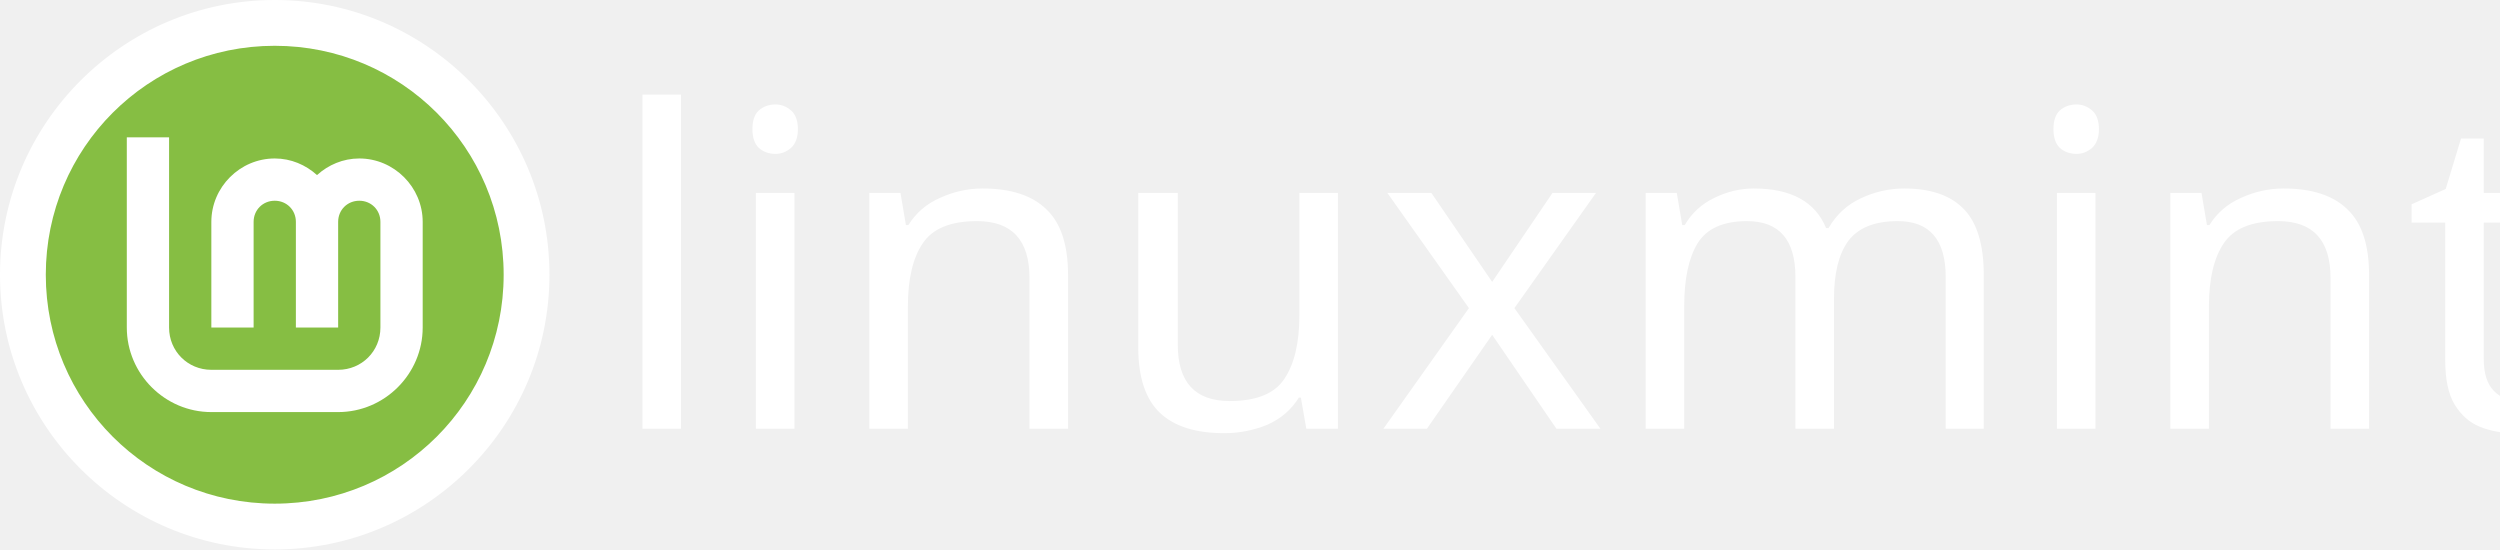
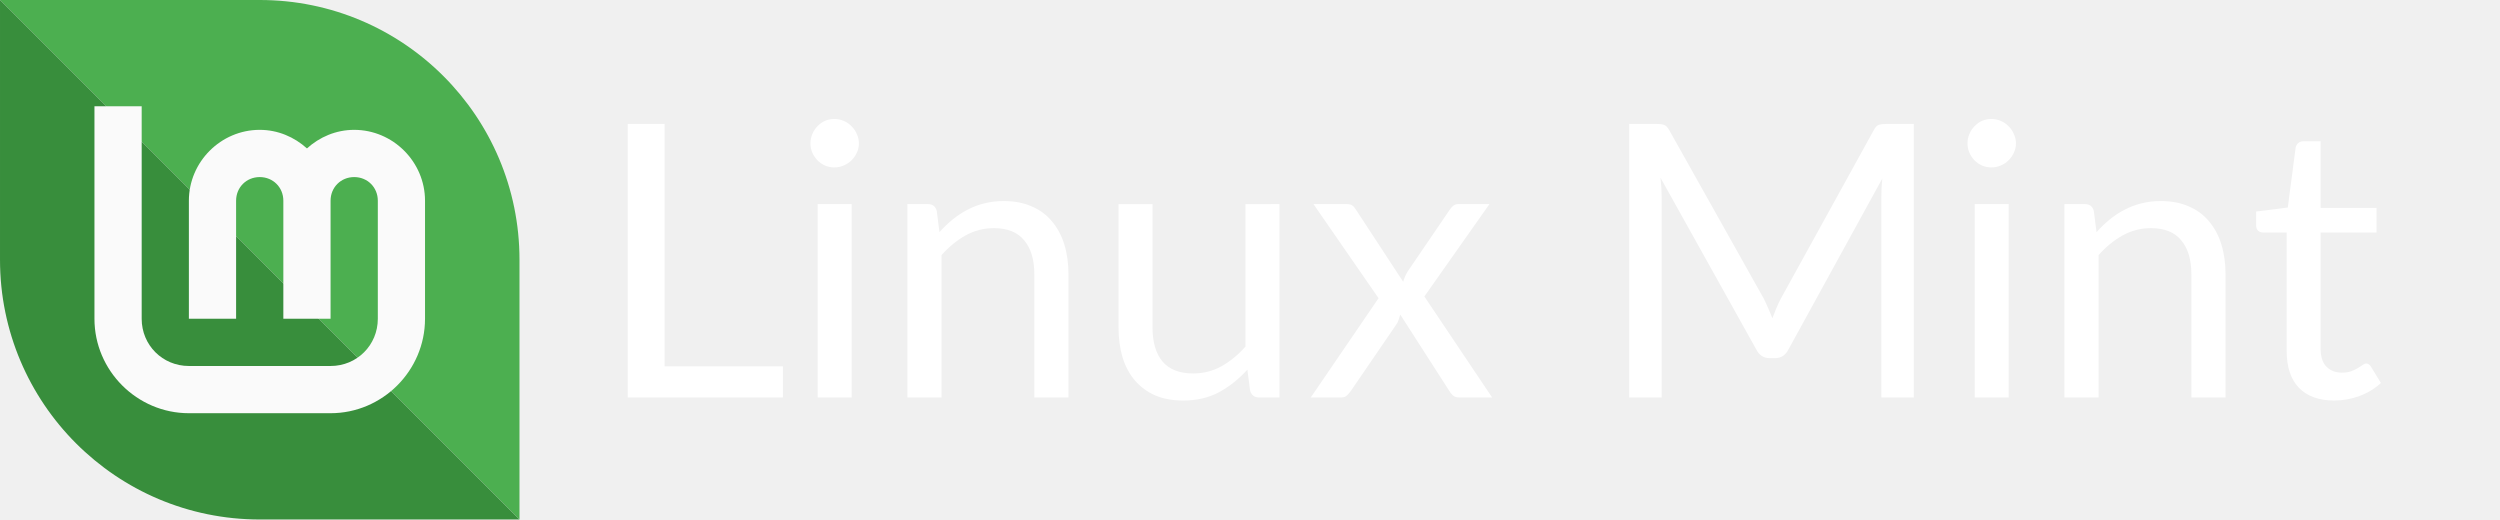
- <svg xmlns="http://www.w3.org/2000/svg" class="navbar-brand-item" preserveAspectRatio="xMinYMid" width="455" height="100" viewBox="0 0 455 100" version="1.1" id="svg10">
-   <defs id="defs14" />
-   <g id="g1942" transform="matrix(3.937008,0,0,3.937008,-114.1498,-496.2608)">
-     <ellipse style="opacity:1;fill:#86be43;fill-opacity:1;stroke:none;stroke-width:1.148;stroke-miterlimit:4;stroke-dasharray:none;stroke-opacity:1" id="path1393-5" cx="41.531" cy="138.808" rx="10.953" ry="11.17" />
-     <path id="path1374-2-6-7" d="m 41.694,126.05 c -7.001,0 -12.7,5.699 -12.7,12.7 0,7.002 5.699,12.7 12.7,12.7 7.001,0 12.7,-5.699 12.7,-12.7 0,-7.002 -5.699,-12.7 -12.7,-12.7 z m 0,2.117 c 5.858,0 10.583,4.726 10.583,10.583 0,5.858 -4.726,10.583 -10.583,10.583 -5.858,0 -10.583,-4.726 -10.583,-10.583 0,-5.858 4.726,-10.583 10.583,-10.583 z" style="color:#000000;font-style:normal;font-variant:normal;font-weight:normal;font-stretch:normal;font-size:medium;line-height:normal;font-family:sans-serif;font-variant-ligatures:normal;font-variant-position:normal;font-variant-caps:normal;font-variant-numeric:normal;font-variant-alternates:normal;font-feature-settings:normal;text-indent:0;text-align:start;text-decoration:none;text-decoration-line:none;text-decoration-style:solid;text-decoration-color:#000000;letter-spacing:normal;word-spacing:normal;text-transform:none;writing-mode:lr-tb;direction:ltr;text-orientation:mixed;dominant-baseline:auto;baseline-shift:baseline;text-anchor:start;white-space:normal;shape-padding:0;clip-rule:nonzero;display:inline;overflow:visible;visibility:visible;opacity:1;isolation:auto;mix-blend-mode:normal;color-interpolation:sRGB;color-interpolation-filters:linearRGB;solid-color:#000000;solid-opacity:1;vector-effect:none;fill:#ffffff;fill-opacity:1;fill-rule:nonzero;stroke:none;stroke-width:2.117;stroke-linecap:butt;stroke-linejoin:miter;stroke-miterlimit:4;stroke-dasharray:none;stroke-dashoffset:0;stroke-opacity:1;color-rendering:auto;image-rendering:auto;shape-rendering:auto;text-rendering:auto;enable-background:accumulate" />
-     <path style="color:#000000;font-style:normal;font-variant:normal;font-weight:normal;font-stretch:normal;font-size:medium;line-height:normal;font-family:sans-serif;font-variant-ligatures:normal;font-variant-position:normal;font-variant-caps:normal;font-variant-numeric:normal;font-variant-alternates:normal;font-feature-settings:normal;text-indent:0;text-align:start;text-decoration:none;text-decoration-line:none;text-decoration-style:solid;text-decoration-color:#000000;letter-spacing:normal;word-spacing:normal;text-transform:none;writing-mode:lr-tb;direction:ltr;text-orientation:mixed;dominant-baseline:auto;baseline-shift:baseline;text-anchor:start;white-space:normal;shape-padding:0;clip-rule:nonzero;display:inline;overflow:visible;visibility:visible;opacity:1;isolation:auto;mix-blend-mode:normal;color-interpolation:sRGB;color-interpolation-filters:linearRGB;solid-color:#000000;solid-opacity:1;vector-effect:none;fill:#ffffff;fill-opacity:1;fill-rule:nonzero;stroke:none;stroke-width:1.954;stroke-linecap:butt;stroke-linejoin:miter;stroke-miterlimit:4;stroke-dasharray:none;stroke-dashoffset:0;stroke-opacity:1;color-rendering:auto;image-rendering:auto;shape-rendering:auto;text-rendering:auto;enable-background:accumulate" d="m 34.856,132.4 v 8.792 c 0,2.147 1.761,3.908 3.908,3.908 h 5.862 c 2.147,0 3.908,-1.761 3.908,-3.908 v -4.885 c 0,-1.607 -1.324,-2.931 -2.931,-2.931 -0.751,0 -1.433,0.297 -1.954,0.768 -0.521,-0.472 -1.203,-0.768 -1.954,-0.768 -1.607,0 -2.931,1.324 -2.931,2.931 v 4.885 h 1.954 v -4.885 c 0,-0.551 0.426,-0.977 0.977,-0.977 0.551,0 0.977,0.426 0.977,0.977 v 4.885 h 1.954 v -4.885 c 0,-0.551 0.426,-0.977 0.977,-0.977 0.551,0 0.977,0.426 0.977,0.977 v 4.885 c 0,1.091 -0.863,1.954 -1.954,1.954 h -5.862 c -1.091,0 -1.954,-0.863 -1.954,-1.954 v -8.792 z" id="path4193-1-9-4" />
-   </g>
-   <g id="g1959" transform="matrix(5.757733,0,0,5.757733,133.209,-824.8568)">
-     <text id="text2004" y="156.811" x="-4.016" style="font-style:normal;font-variant:normal;font-weight:normal;font-stretch:normal;font-size:13.903px;line-height:125%;font-family:Ubuntu;-inkscape-font-specification:'Ubuntu, Normal';font-variant-ligatures:normal;font-variant-caps:normal;font-variant-numeric:normal;font-feature-settings:normal;text-align:start;letter-spacing:0px;word-spacing:0px;writing-mode:lr-tb;text-anchor:start;fill:#000000;fill-opacity:1;stroke:none;stroke-width:0.13px;stroke-linecap:butt;stroke-linejoin:miter;stroke-opacity:1" xml:space="preserve">
-       <tspan style="font-style:normal;font-variant:normal;font-weight:normal;font-stretch:normal;font-size:13.903px;font-family:Ubuntu;-inkscape-font-specification:'Ubuntu, Normal';font-variant-ligatures:normal;font-variant-caps:normal;font-variant-numeric:normal;font-feature-settings:normal;text-align:start;writing-mode:lr-tb;text-anchor:start;fill:#ffffff;stroke-width:0.13px" y="156.811" x="-4.016" id="tspan2002">linuxmint</tspan>
-     </text>
+ <svg xmlns="http://www.w3.org/2000/svg" width="462" height="96" viewBox="0 0 122.237 25.4" version="1.1" id="svg8">
+   <defs id="defs2" />
+   <g id="layer1" transform="translate(0,-271.6)">
+     <g transform="matrix(0.2727273,0,0,0.2727273,-6.1234151e-8,216)" id="layer1-0" style="stroke:none">
+       <path id="path1374-6" style="opacity:1;fill:#4caf50;fill-opacity:1;stroke:none;stroke-width:6.126" d="m 93.133,250.433 c -2e-6,12.86 0,46.567 0,46.567 L 2.2452521e-7,203.867 c 0,0 35.294,-1e-5 46.567,-1e-5 25.718,0 46.567,20.849 46.567,46.567 z" />
+       <g style="stroke:none;stroke-opacity:1" id="layer3" transform="matrix(0.2645833,0,0,0.2645833,-4.233333,195.4)" />
+       <path id="path1139" style="opacity:1;fill:#388e3c;fill-opacity:1;stroke:none;stroke-width:6.126" d="m 2.2452554e-7,250.433 c 1.99999996e-6,-12.86 0,-46.567 0,-46.567 L 93.133,297 c 0,0 -35.294,1e-5 -46.567,1e-5 C 20.849,297 -2.7754745e-6,276.151 2.2452554e-7,250.433 Z" />
+     </g>
+     <path id="path4193" d="m 4.618,276.795 v 10.391 c 0,2.537 2.081,4.618 4.618,4.618 h 6.927 c 2.537,0 4.618,-2.081 4.618,-4.618 v -5.773 c 0,-1.899 -1.564,-3.464 -3.464,-3.464 -0.887,0 -1.693,0.351 -2.309,0.908 -0.616,-0.557 -1.422,-0.908 -2.309,-0.908 -1.899,0 -3.464,1.564 -3.464,3.464 v 5.773 h 2.309 v -5.773 c 0,-0.651 0.503,-1.155 1.155,-1.155 0.651,0 1.155,0.503 1.155,1.155 v 5.773 h 2.309 v -5.773 c 0,-0.651 0.503,-1.155 1.155,-1.155 0.651,0 1.155,0.503 1.155,1.155 v 5.773 c 0,1.289 -1.02,2.309 -2.309,2.309 H 9.236 c -1.289,0 -2.309,-1.02 -2.309,-2.309 v -10.391 z" style="color:#000000;font-style:normal;font-variant:normal;font-weight:normal;font-stretch:normal;font-size:medium;line-height:normal;font-family:sans-serif;font-variant-ligatures:normal;font-variant-position:normal;font-variant-caps:normal;font-variant-numeric:normal;font-variant-alternates:normal;font-feature-settings:normal;text-indent:0;text-align:start;text-decoration:none;text-decoration-line:none;text-decoration-style:solid;text-decoration-color:#000000;letter-spacing:normal;word-spacing:normal;text-transform:none;writing-mode:lr-tb;direction:ltr;text-orientation:mixed;dominant-baseline:auto;baseline-shift:baseline;text-anchor:start;white-space:normal;shape-padding:0;clip-rule:nonzero;display:inline;overflow:visible;visibility:visible;opacity:1;isolation:auto;mix-blend-mode:normal;color-interpolation:sRGB;color-interpolation-filters:linearRGB;solid-color:#000000;solid-opacity:1;vector-effect:none;fill:#fafafa;fill-opacity:1;fill-rule:nonzero;stroke:none;stroke-width:2.309;stroke-linecap:butt;stroke-linejoin:miter;stroke-miterlimit:4;stroke-dasharray:none;stroke-dashoffset:0;stroke-opacity:1;color-rendering:auto;image-rendering:auto;shape-rendering:auto;text-rendering:auto;enable-background:accumulate" />
+     <g aria-label="Linux Mint" id="text2643" style="font-size:18.668px;line-height:1.25;font-family:Lato;-inkscape-font-specification:Lato;fill:#212121;stroke-width:0.259">
+       <path d="m 38.28,289.513 v 1.521 H 30.692 V 277.659 h 1.802 v 11.854 z" id="path829" style="fill:#ffffff;fill-opacity:1" />
+       <path d="m 41.641,281.579 v 9.456 h -1.661 v -9.456 z m 0.355,-2.968 q 0,0.243 -0.103,0.457 -0.093,0.205 -0.261,0.373 -0.159,0.159 -0.383,0.252 -0.215,0.093 -0.457,0.093 -0.243,0 -0.457,-0.093 -0.205,-0.093 -0.364,-0.252 -0.159,-0.168 -0.252,-0.373 -0.093,-0.215 -0.093,-0.457 0,-0.243 0.093,-0.457 0.093,-0.224 0.252,-0.383 0.159,-0.168 0.364,-0.261 0.215,-0.093 0.457,-0.093 0.243,0 0.457,0.093 0.224,0.093 0.383,0.261 0.168,0.159 0.261,0.383 0.103,0.215 0.103,0.457 z" id="path831" style="fill:#ffffff;fill-opacity:1" />
+       <path d="m 45.934,282.951 q 0.308,-0.345 0.653,-0.625 0.345,-0.28 0.728,-0.476 0.392,-0.205 0.821,-0.308 0.439,-0.112 0.943,-0.112 0.775,0 1.363,0.261 0.597,0.252 0.989,0.728 0.401,0.467 0.607,1.129 0.205,0.663 0.205,1.465 v 6.021 H 50.573 v -6.021 q 0,-1.073 -0.495,-1.661 -0.485,-0.597 -1.484,-0.597 -0.737,0 -1.381,0.355 -0.635,0.355 -1.176,0.961 v 6.963 h -1.671 v -9.456 h 0.999 q 0.355,0 0.439,0.345 z" id="path833" style="fill:#ffffff;fill-opacity:1" />
+       <path d="m 62.559,281.579 v 9.456 h -0.989 q -0.355,0 -0.448,-0.345 l -0.131,-1.017 q -0.616,0.681 -1.381,1.101 -0.765,0.411 -1.755,0.411 -0.775,0 -1.372,-0.252 -0.588,-0.261 -0.989,-0.728 -0.401,-0.467 -0.607,-1.129 -0.196,-0.663 -0.196,-1.465 v -6.03 h 1.661 v 6.03 q 0,1.073 0.485,1.661 0.495,0.588 1.503,0.588 0.737,0 1.372,-0.345 0.644,-0.355 1.185,-0.971 v -6.963 z" id="path835" style="fill:#ffffff;fill-opacity:1" />
+       <path d="m 72.957,291.035 h -1.596 q -0.205,0 -0.327,-0.103 -0.112,-0.112 -0.187,-0.243 l -2.38,-3.706 q -0.037,0.131 -0.084,0.261 -0.037,0.121 -0.112,0.224 l -2.203,3.22 q -0.093,0.131 -0.205,0.243 -0.103,0.103 -0.289,0.103 h -1.484 l 3.314,-4.854 -3.183,-4.602 h 1.596 q 0.205,0 0.299,0.065 0.093,0.065 0.168,0.187 l 2.324,3.547 q 0.075,-0.271 0.233,-0.523 l 2.035,-2.987 q 0.084,-0.131 0.177,-0.205 0.103,-0.084 0.243,-0.084 h 1.531 l -3.183,4.518 z" id="path837" style="fill:#ffffff;fill-opacity:1" />
+       <path d="m 93.576,277.659 v 13.376 h -1.587 v -9.829 q 0,-0.196 0.009,-0.42 0.019,-0.224 0.037,-0.457 l -4.592,8.363 q -0.215,0.42 -0.653,0.42 h -0.261 q -0.439,0 -0.653,-0.42 l -4.686,-8.401 q 0.056,0.495 0.056,0.915 v 9.829 H 79.659 V 277.659 h 1.335 q 0.243,0 0.373,0.047 0.131,0.047 0.252,0.261 l 4.62,8.233 q 0.112,0.224 0.215,0.467 0.112,0.243 0.205,0.495 0.093,-0.252 0.196,-0.495 0.103,-0.252 0.224,-0.476 l 4.536,-8.223 q 0.112,-0.215 0.243,-0.261 0.14,-0.047 0.383,-0.047 z" id="path839" style="fill:#ffffff;fill-opacity:1" />
+       <path d="m 98.215,281.579 v 9.456 H 96.554 v -9.456 z m 0.355,-2.968 q 0,0.243 -0.103,0.457 -0.093,0.205 -0.261,0.373 -0.159,0.159 -0.383,0.252 -0.215,0.093 -0.457,0.093 -0.243,0 -0.457,-0.093 -0.205,-0.093 -0.364,-0.252 -0.159,-0.168 -0.252,-0.373 -0.093,-0.215 -0.093,-0.457 0,-0.243 0.093,-0.457 0.093,-0.224 0.252,-0.383 0.159,-0.168 0.364,-0.261 0.215,-0.093 0.457,-0.093 0.243,0 0.457,0.093 0.224,0.093 0.383,0.261 0.168,0.159 0.261,0.383 0.103,0.215 0.103,0.457 z" id="path841" style="fill:#ffffff;fill-opacity:1" />
+       <path d="m 102.509,282.951 q 0.308,-0.345 0.653,-0.625 0.345,-0.28 0.728,-0.476 0.392,-0.205 0.821,-0.308 0.439,-0.112 0.943,-0.112 0.775,0 1.363,0.261 0.597,0.252 0.989,0.728 0.401,0.467 0.607,1.129 0.205,0.663 0.205,1.465 v 6.021 h -1.671 v -6.021 q 0,-1.073 -0.495,-1.661 -0.485,-0.597 -1.484,-0.597 -0.737,0 -1.381,0.355 -0.635,0.355 -1.176,0.961 v 6.963 h -1.671 v -9.456 h 0.999 q 0.355,0 0.439,0.345 z" id="path843" style="fill:#ffffff;fill-opacity:1" />
+       <path d="m 114.13,291.184 q -1.12,0 -1.727,-0.625 -0.597,-0.625 -0.597,-1.802 v -5.787 h -1.139 q -0.149,0 -0.252,-0.084 -0.103,-0.093 -0.103,-0.28 v -0.663 l 1.549,-0.196 0.383,-2.922 q 0.028,-0.14 0.121,-0.224 0.103,-0.093 0.261,-0.093 h 0.84 v 3.258 h 2.735 v 1.204 h -2.735 v 5.675 q 0,0.597 0.289,0.887 0.289,0.289 0.747,0.289 0.261,0 0.448,-0.065 0.196,-0.075 0.336,-0.159 0.14,-0.084 0.233,-0.149 0.103,-0.075 0.177,-0.075 0.131,0 0.233,0.159 l 0.485,0.793 q -0.429,0.401 -1.036,0.635 -0.607,0.224 -1.251,0.224 z" id="path845" style="fill:#ffffff;fill-opacity:1" />
+     </g>
  </g>
</svg>
